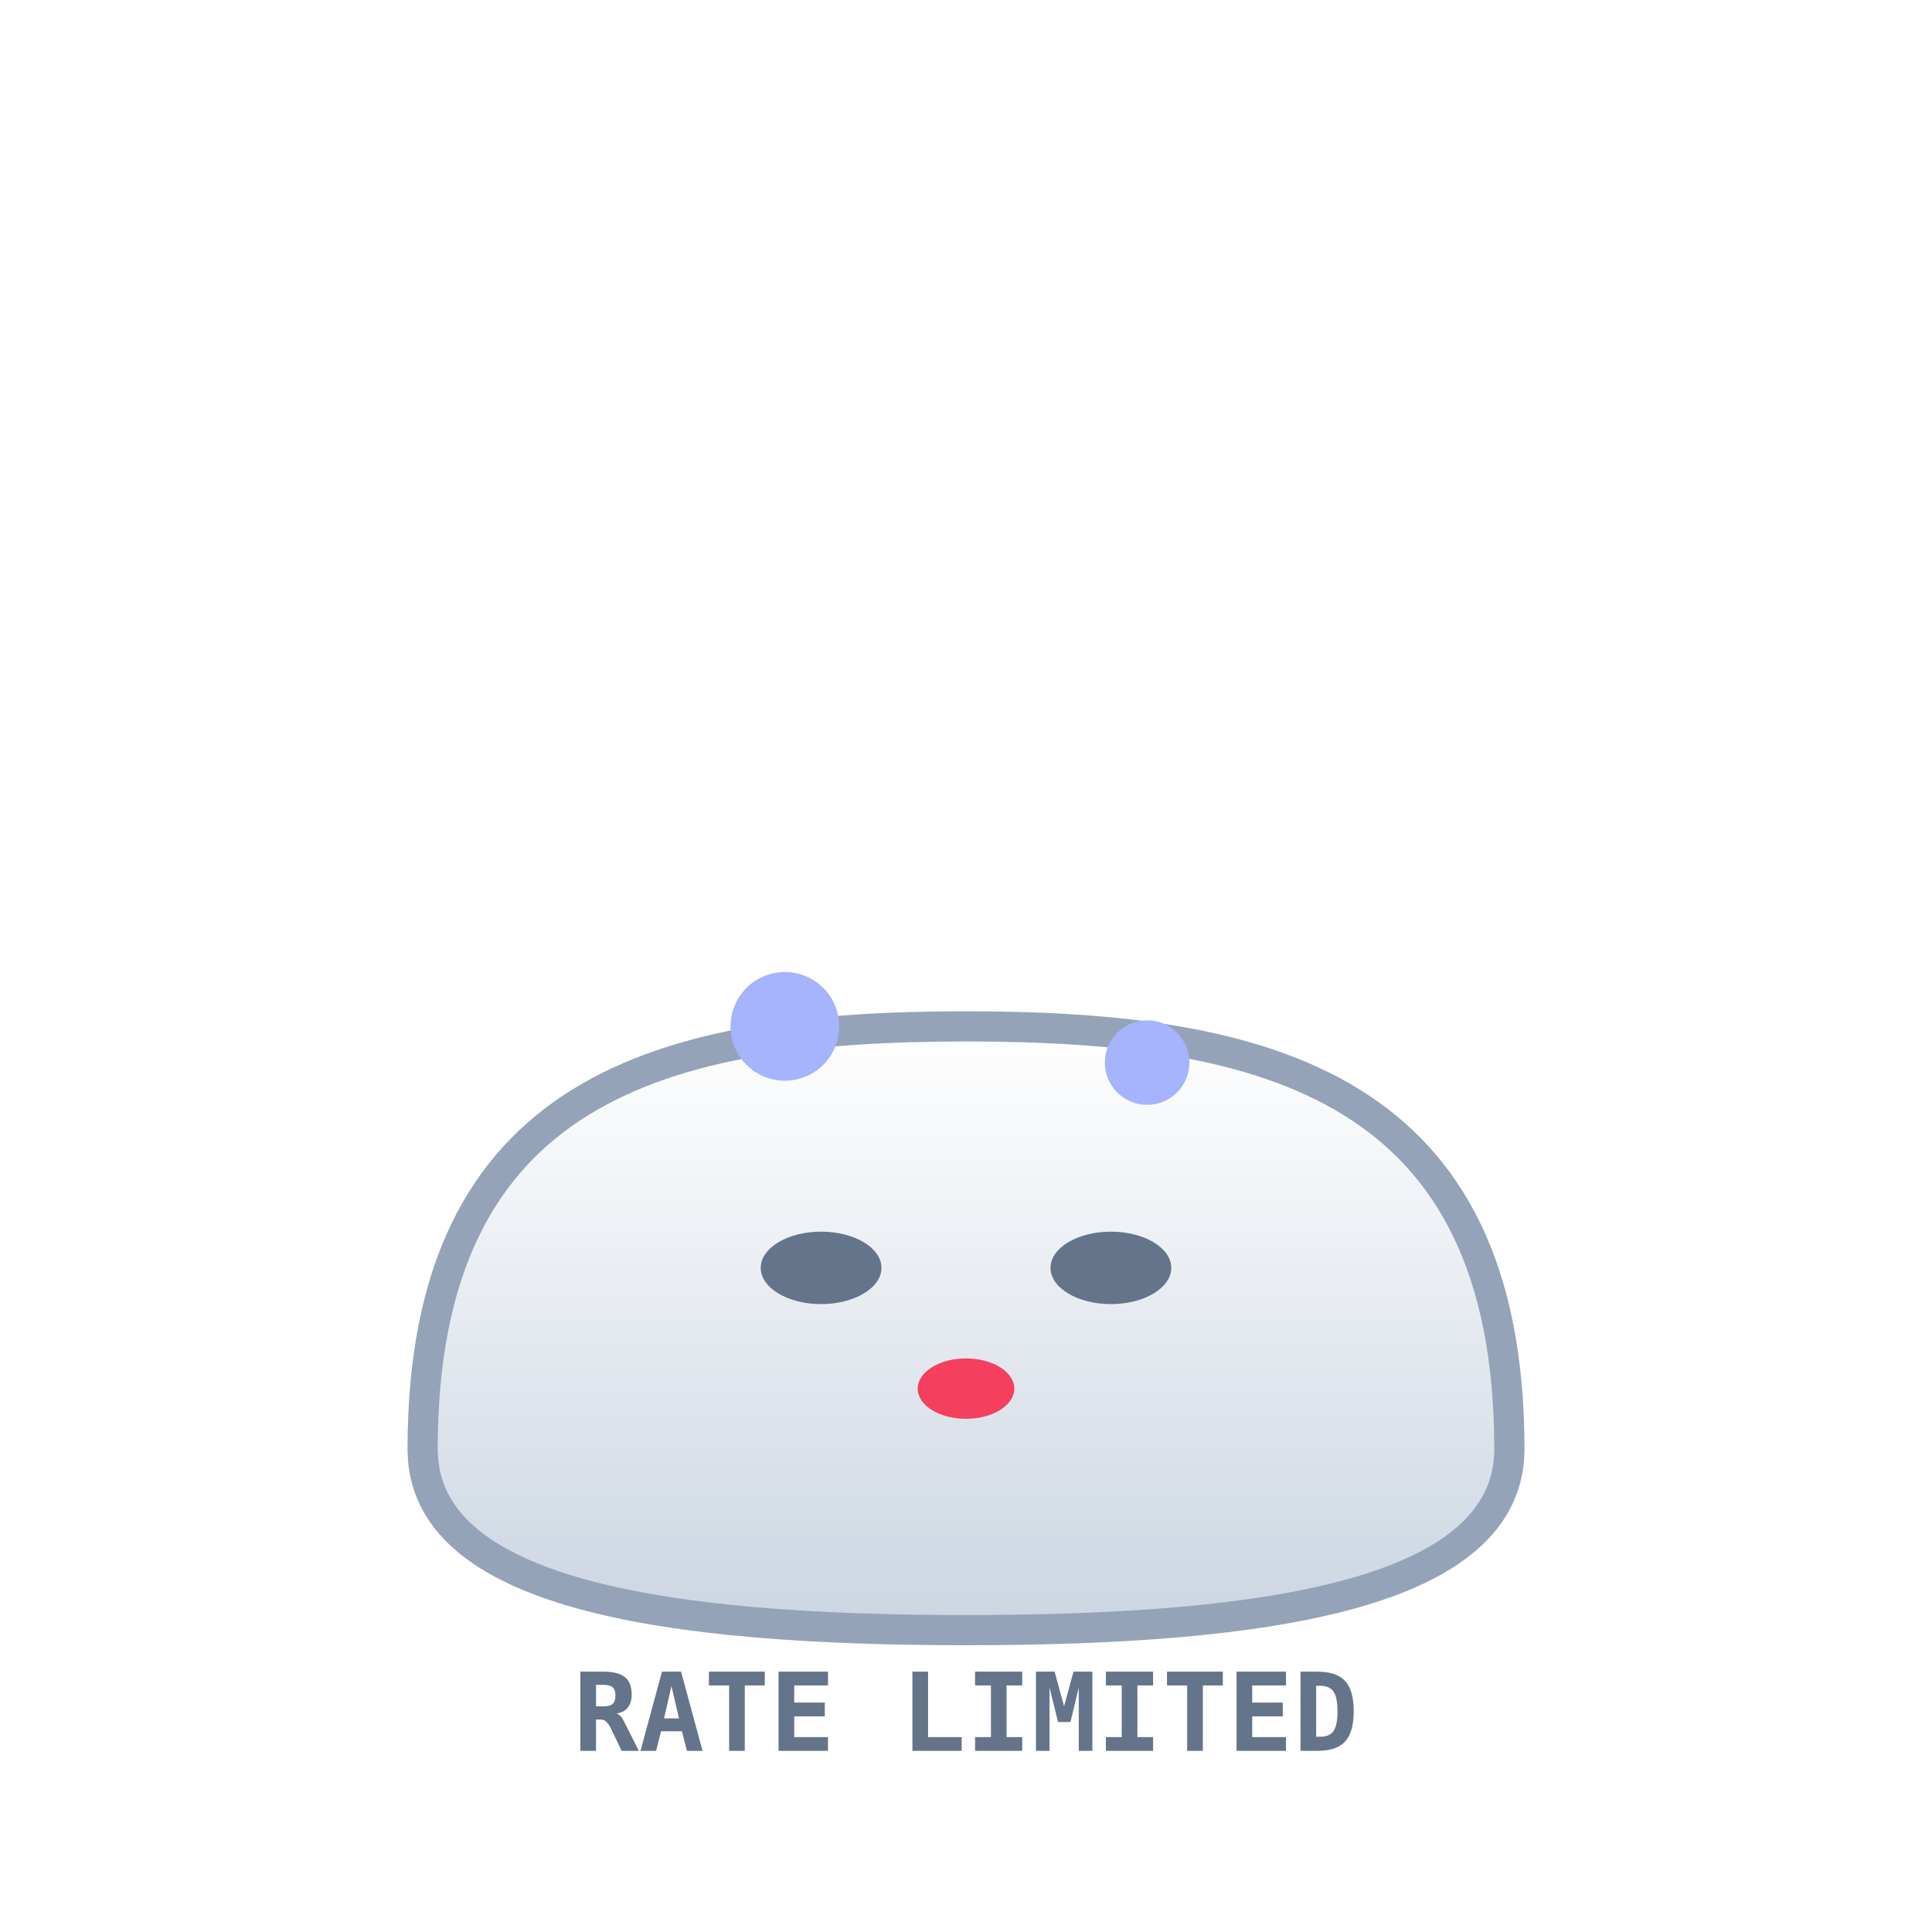
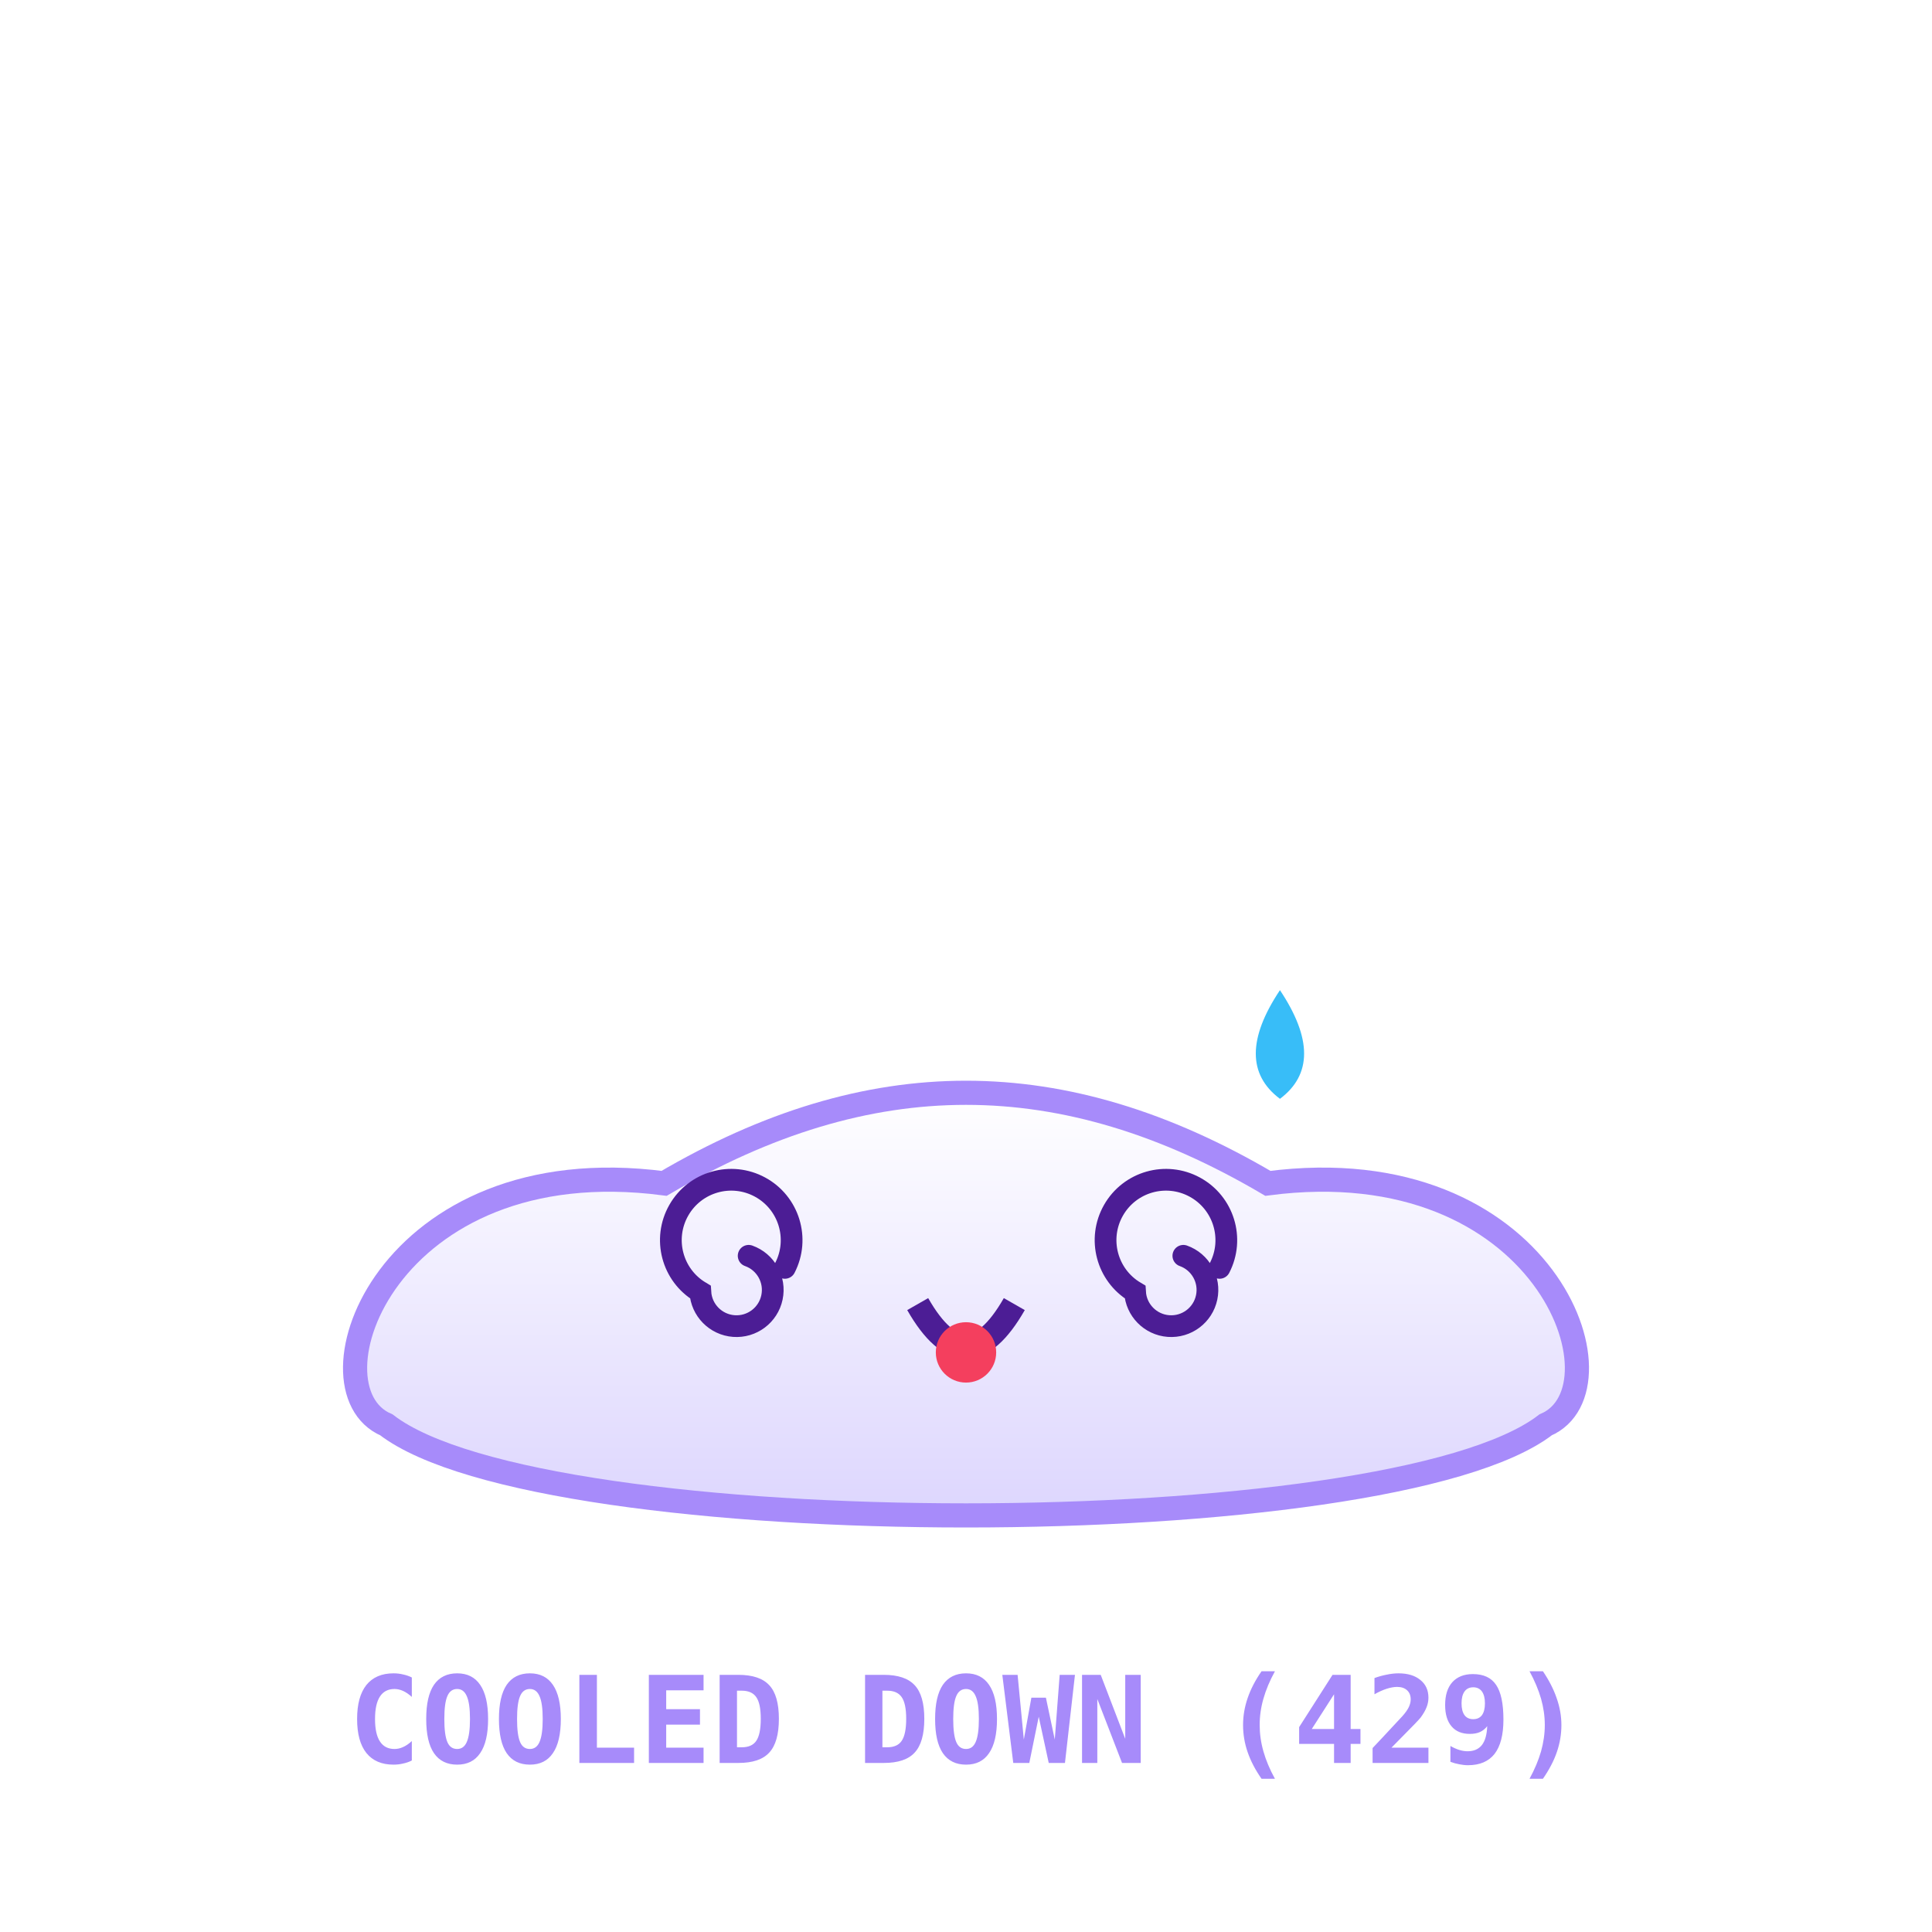
<svg xmlns="http://www.w3.org/2000/svg" viewBox="0 0 160 160" width="100%" height="100%">
  <defs>
-     <linearGradient id="puddle-grad" x1="0%" y1="0%" x2="0%" y2="100%">
+     <linearGradient id="g-puddle" x1="0%" y1="0%" x2="0%" y2="100%">
      <stop offset="0%" stop-color="#ffffff" />
-       <stop offset="100%" stop-color="#cbd5e1" />
+       <stop offset="100%" stop-color="#ddd6fe" />
    </linearGradient>
  </defs>
  <style>
-     @keyframes bubbleRise {
-       0% { transform: translateY(0) scale(0.6); opacity: 0; }
-       50% { opacity: 0.8; }
-       100% { transform: translateY(-24px) scale(1); opacity: 0; }
+     @keyframes puddleBreathe {
+       0%, 100% { transform: scale(1, 1); }
+       50% { transform: scale(1.05, 0.95); }
    }
-     .bub-1 { animation: bubbleRise 2s ease-out infinite; transform-origin: 65px 95px; }
-     .bub-2 { animation: bubbleRise 2s ease-out infinite 0.7s; transform-origin: 95px 95px; }
+     @keyframes sweatDripGhost {
+       0% { transform: translateY(0); opacity: 0; }
+       50% { opacity: 0.9; }
+       100% { transform: translateY(14px); opacity: 0; }
+     }
+     .puddle-ghost { animation: puddleBreathe 2s ease-in-out infinite; transform-origin: 80px 115px; }
+     .drip { animation: sweatDripGhost 1.4s infinite; }
  </style>
-   <path d="M 35 120 C 35 90 55 85 80 85 C 105 85 125 90 125 120 C 125 132 105 135 80 135 C 55 135 35 132 35 120 Z" fill="url(#puddle-grad)" stroke="#94a3b8" stroke-width="2.5" />
-   <ellipse cx="68" cy="105" rx="5" ry="3" fill="#64748b" />
-   <ellipse cx="92" cy="105" rx="5" ry="3" fill="#64748b" />
-   <ellipse cx="80" cy="115" rx="4" ry="2.5" fill="#f43f5e" />
-   <circle cx="65" cy="85" r="4.5" fill="#a5b4fc" class="bub-1" />
-   <circle cx="95" cy="88" r="3.5" fill="#a5b4fc" class="bub-2" />
-   <text x="80" y="145" font-family="monospace" font-size="9" font-weight="bold" fill="#64748b" text-anchor="middle">RATE LIMITED</text>
+   <g class="puddle-ghost">
+     <path d="M 32 118 C 25 115 32 95 55 98 C 72 88 88 88 105 98 C 128 95 135 115 128 118 C 115 128 45 128 32 118 Z" fill="url(#g-puddle)" stroke="#a78bfa" stroke-width="2" />
+     <path d="M 62 104 A 3 3 0 1 1 58 107 A 5 5 0 1 1 65 105" fill="none" stroke="#4c1d95" stroke-width="1.8" stroke-linecap="round" />
+     <path d="M 98 104 A 3 3 0 1 1 94 107 A 5 5 0 1 1 101 105" fill="none" stroke="#4c1d95" stroke-width="1.8" stroke-linecap="round" />
+     <path d="M 76 108 Q 80 115 84 108" fill="none" stroke="#4c1d95" stroke-width="2" />
+     <circle cx="80" cy="112" r="2.5" fill="#f43f5e" />
+     <path d="M 106 82 Q 110 88 106 91 Q 102 88 106 82 Z" fill="#38bdf8" class="drip" />
+   </g>
+   <text x="80" y="146" font-family="monospace" font-size="10" font-weight="bold" fill="#a78bfa" text-anchor="middle">COOLED DOWN (429)</text>
</svg>
